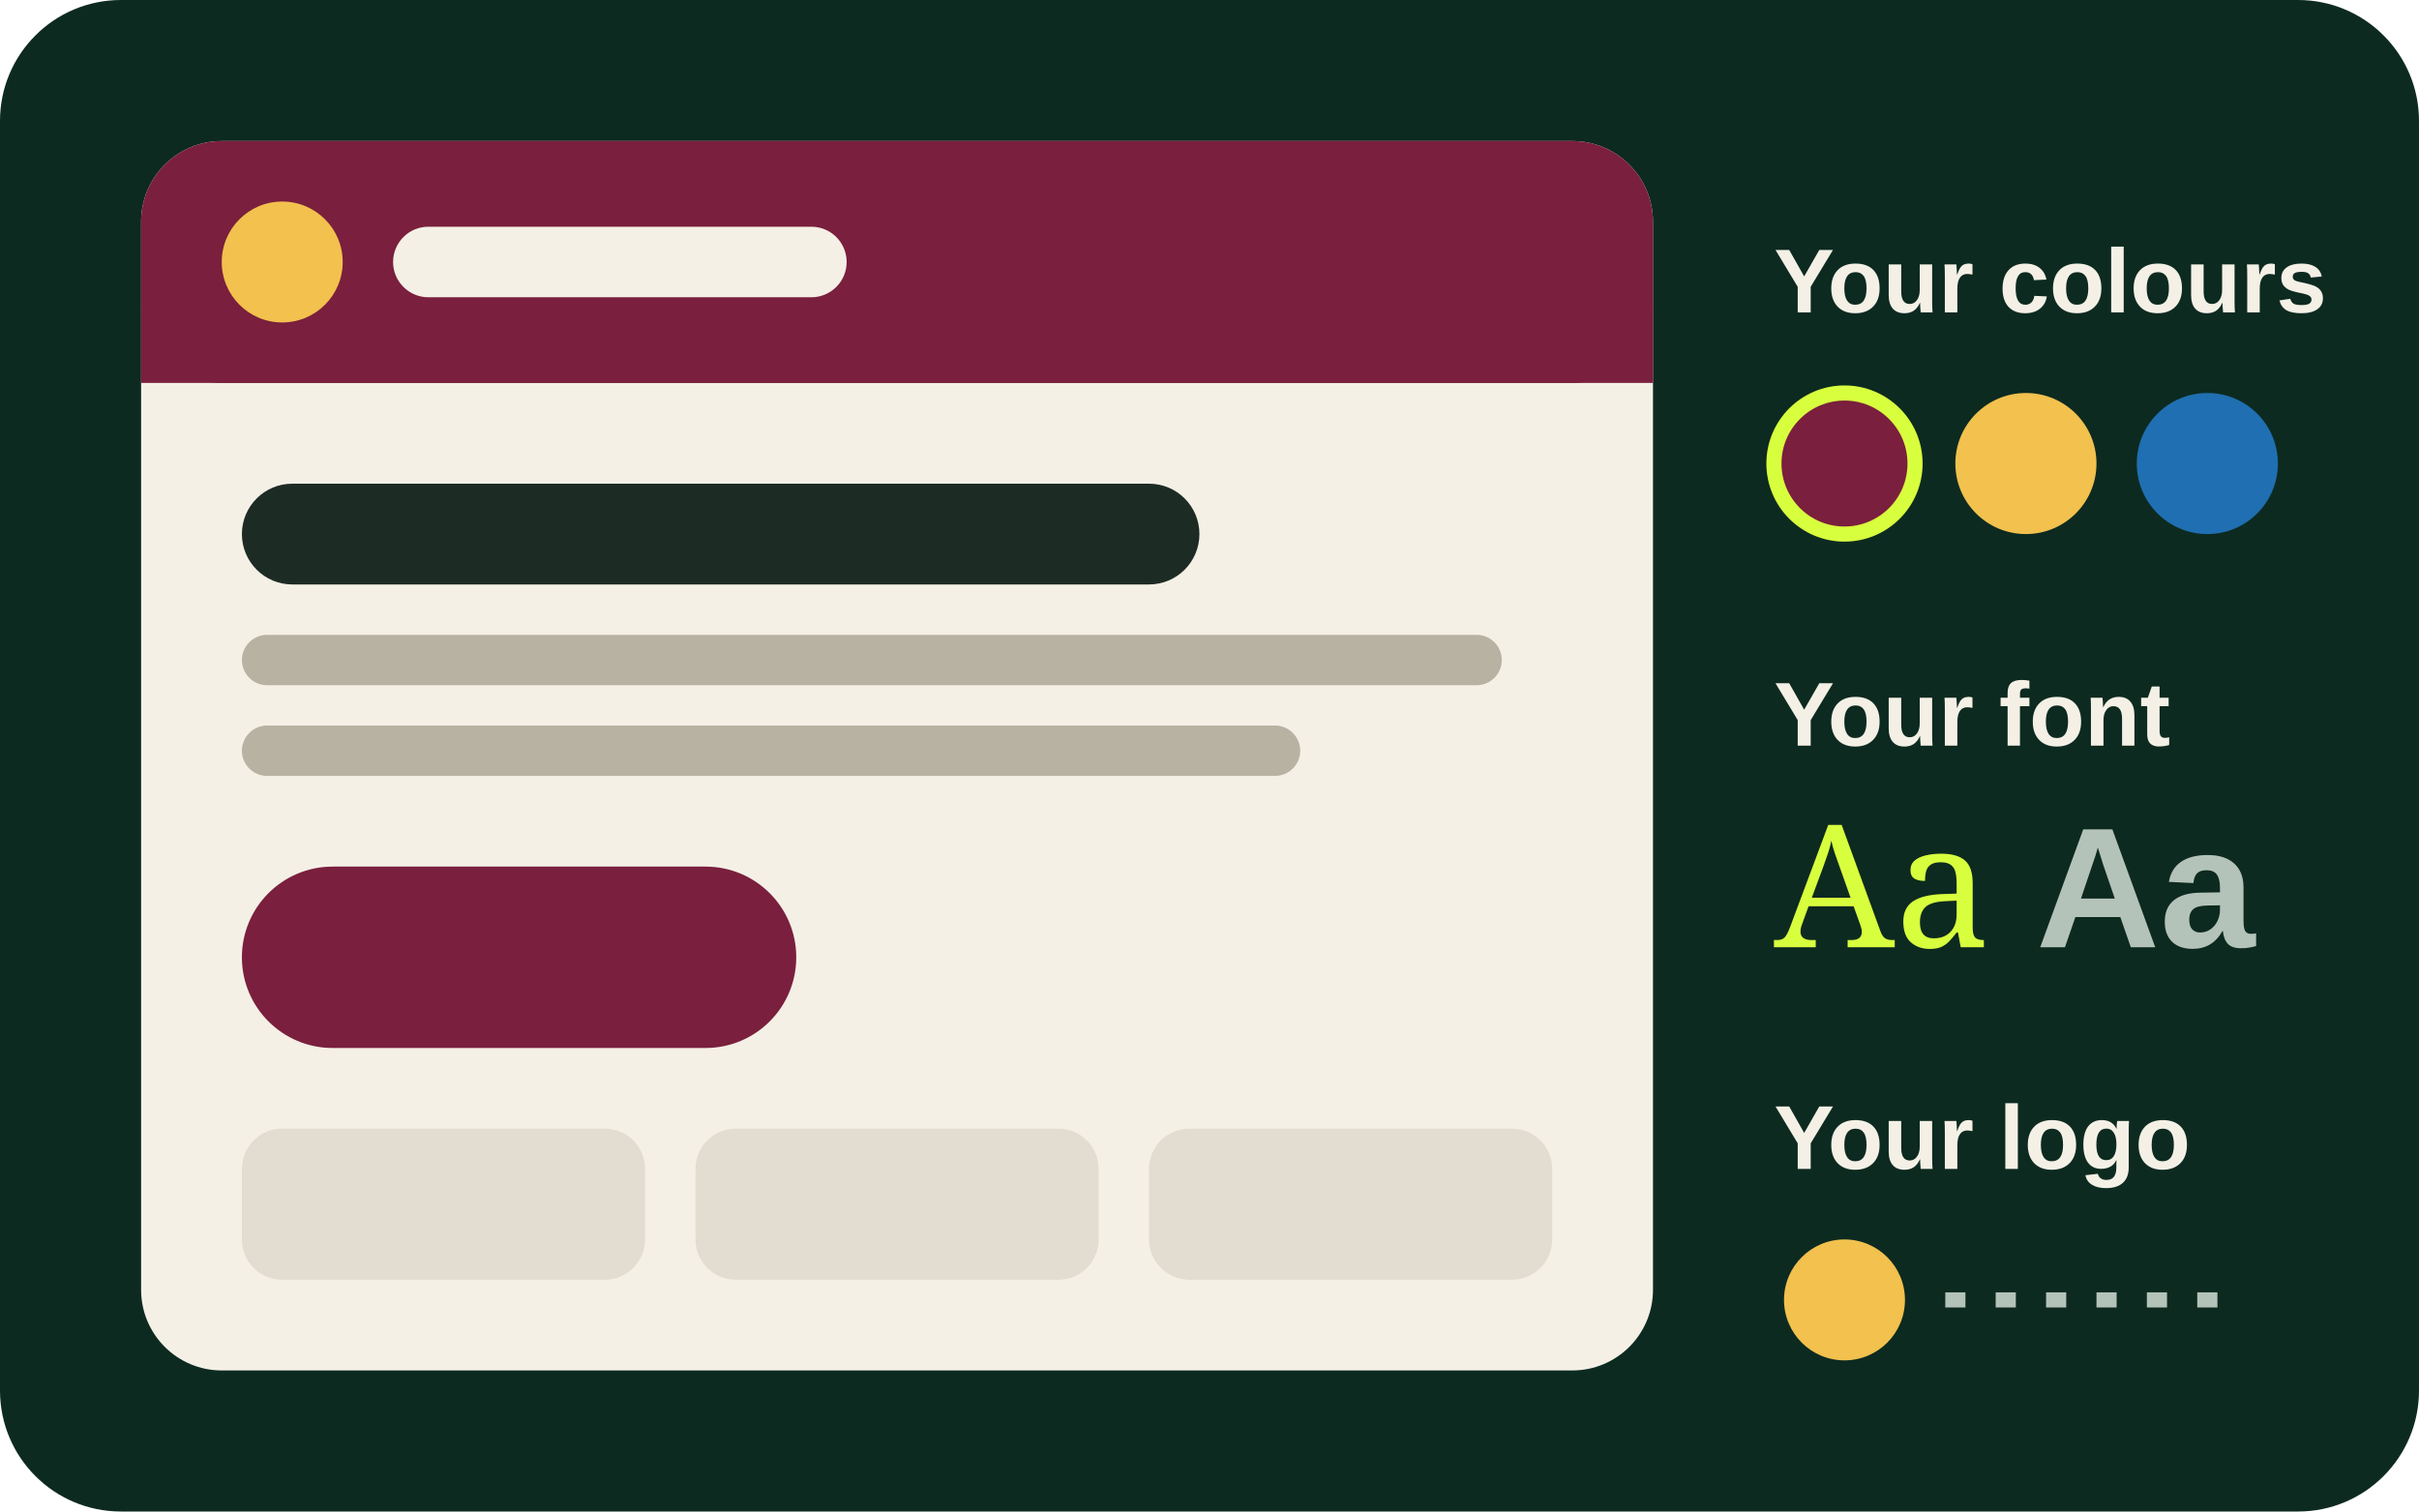
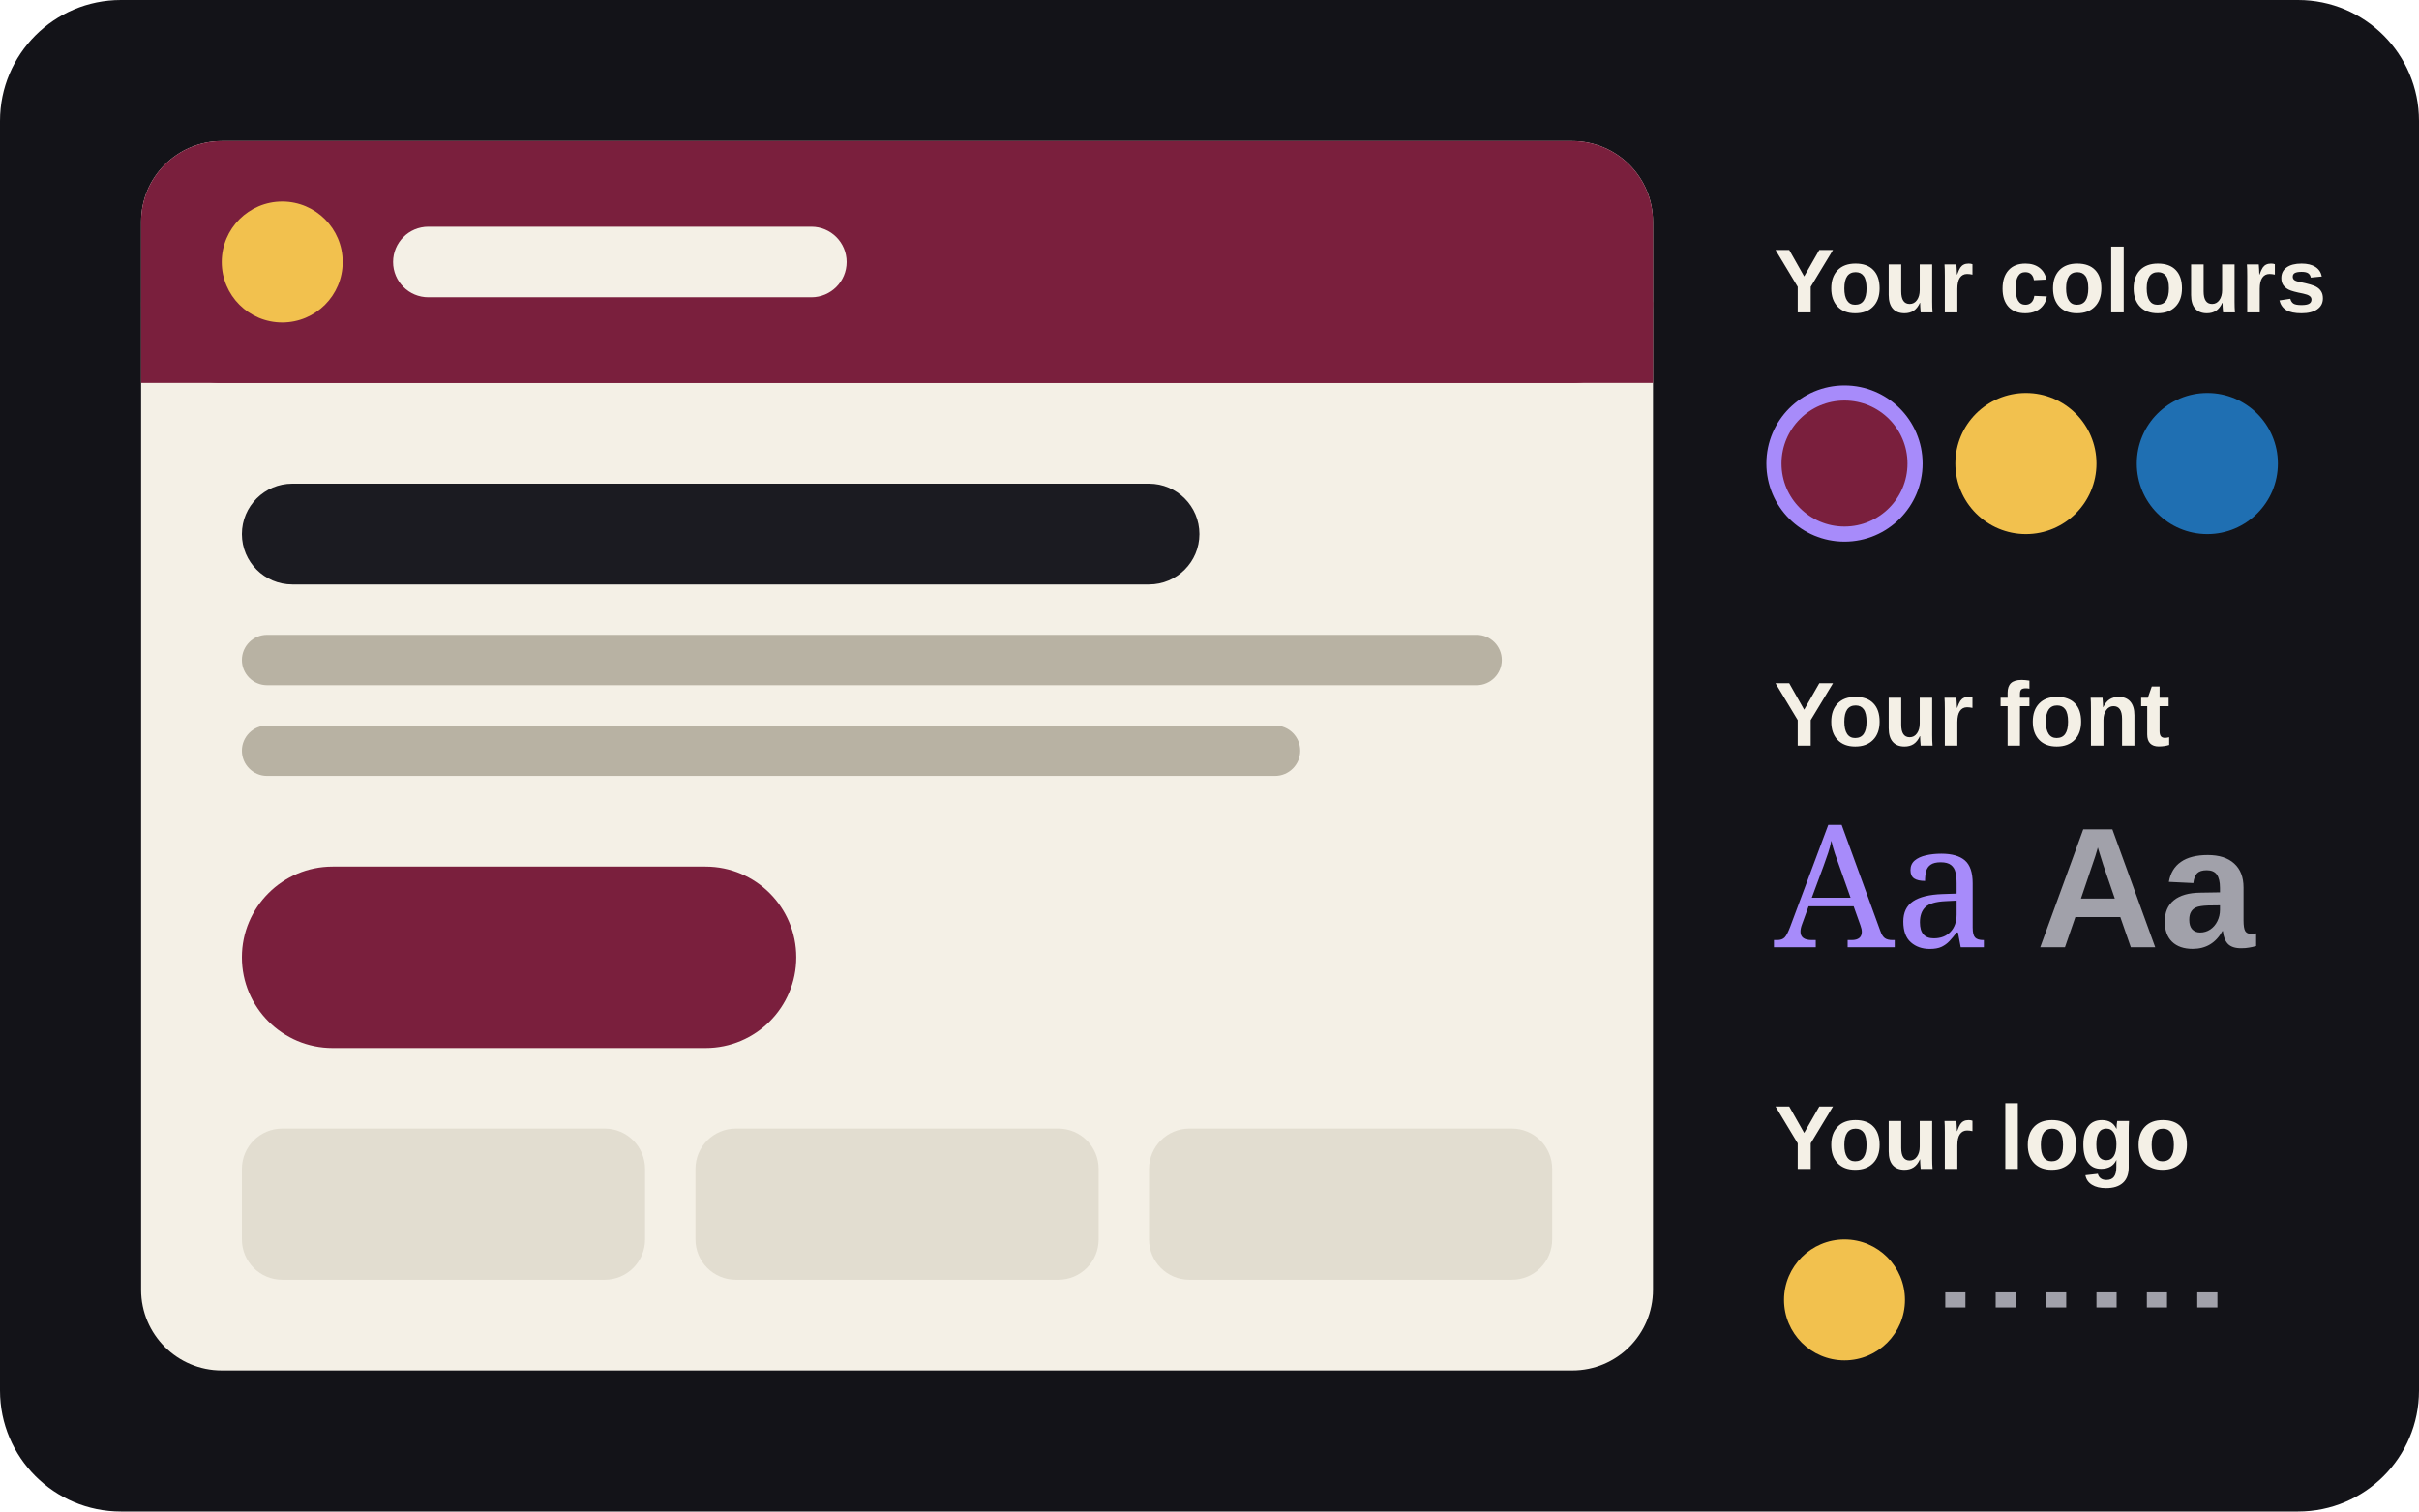
<svg xmlns="http://www.w3.org/2000/svg" viewBox="0 0 480 300" role="img" aria-labelledby="t">
-   <rect width="480" height="300" rx="24" fill="#0d2a20" />
+   <rect width="480" height="300" rx="24" fill="#131318" />
  <rect x="28" y="28" width="300" height="244" rx="16" fill="#f4f0e6" />
  <rect x="28" y="28" width="300" height="48" rx="16" fill="#7a1f3d" />
  <rect x="28" y="60" width="300" height="16" fill="#7a1f3d" />
  <circle cx="56" cy="52" r="12" fill="#f2c14e" />
  <rect x="78" y="45" width="90" height="14" rx="7" fill="#f4f0e6" />
-   <rect x="48" y="96" width="190" height="20" rx="10" fill="#1d2b25" />
+   <rect x="48" y="96" width="190" height="20" rx="10" fill="#1b1b21" />
  <rect x="48" y="126" width="250" height="10" rx="5" fill="#b8b2a3" />
  <rect x="48" y="144" width="210" height="10" rx="5" fill="#b8b2a3" />
  <rect x="48" y="172" width="110" height="36" rx="18" fill="#7a1f3d" />
  <rect x="48" y="224" width="80" height="30" rx="8" fill="#e2ddd0" />
  <rect x="138" y="224" width="80" height="30" rx="8" fill="#e2ddd0" />
  <rect x="228" y="224" width="80" height="30" rx="8" fill="#e2ddd0" />
  <text x="352" y="62" font-family="Arial,Helvetica,sans-serif" font-size="18" font-weight="700" fill="#f4f0e6">Your colours</text>
-   <circle cx="366" cy="92" r="14" fill="#7a1f3d" stroke="#d8ff3e" stroke-width="3" />
+   <circle cx="366" cy="92" r="14" fill="#7a1f3d" stroke="#a78bfa" stroke-width="3" />
  <circle cx="402" cy="92" r="14" fill="#f2c14e" />
  <circle cx="438" cy="92" r="14" fill="#1f6fb2" />
  <text x="352" y="148" font-family="Arial,Helvetica,sans-serif" font-size="18" font-weight="700" fill="#f4f0e6">Your font</text>
-   <text x="352" y="188" font-family="Georgia,serif" font-size="34" fill="#d8ff3e">Aa</text>
-   <text x="404" y="188" font-family="Arial,Helvetica,sans-serif" font-size="34" font-weight="700" fill="#b4c3b9">Aa</text>
+   <text x="352" y="188" font-family="Georgia,serif" font-size="34" fill="#a78bfa">Aa</text>
+   <text x="404" y="188" font-family="Arial,Helvetica,sans-serif" font-size="34" font-weight="700" fill="#a1a1aa">Aa</text>
  <text x="352" y="232" font-family="Arial,Helvetica,sans-serif" font-size="18" font-weight="700" fill="#f4f0e6">Your logo</text>
  <circle cx="366" cy="258" r="12" fill="#f2c14e" />
-   <path d="M386 258h56" stroke="#b4c3b9" stroke-width="3" stroke-dasharray="4 6" />
+   <path d="M386 258h56" stroke="#a1a1aa" stroke-width="3" stroke-dasharray="4 6" />
</svg>
